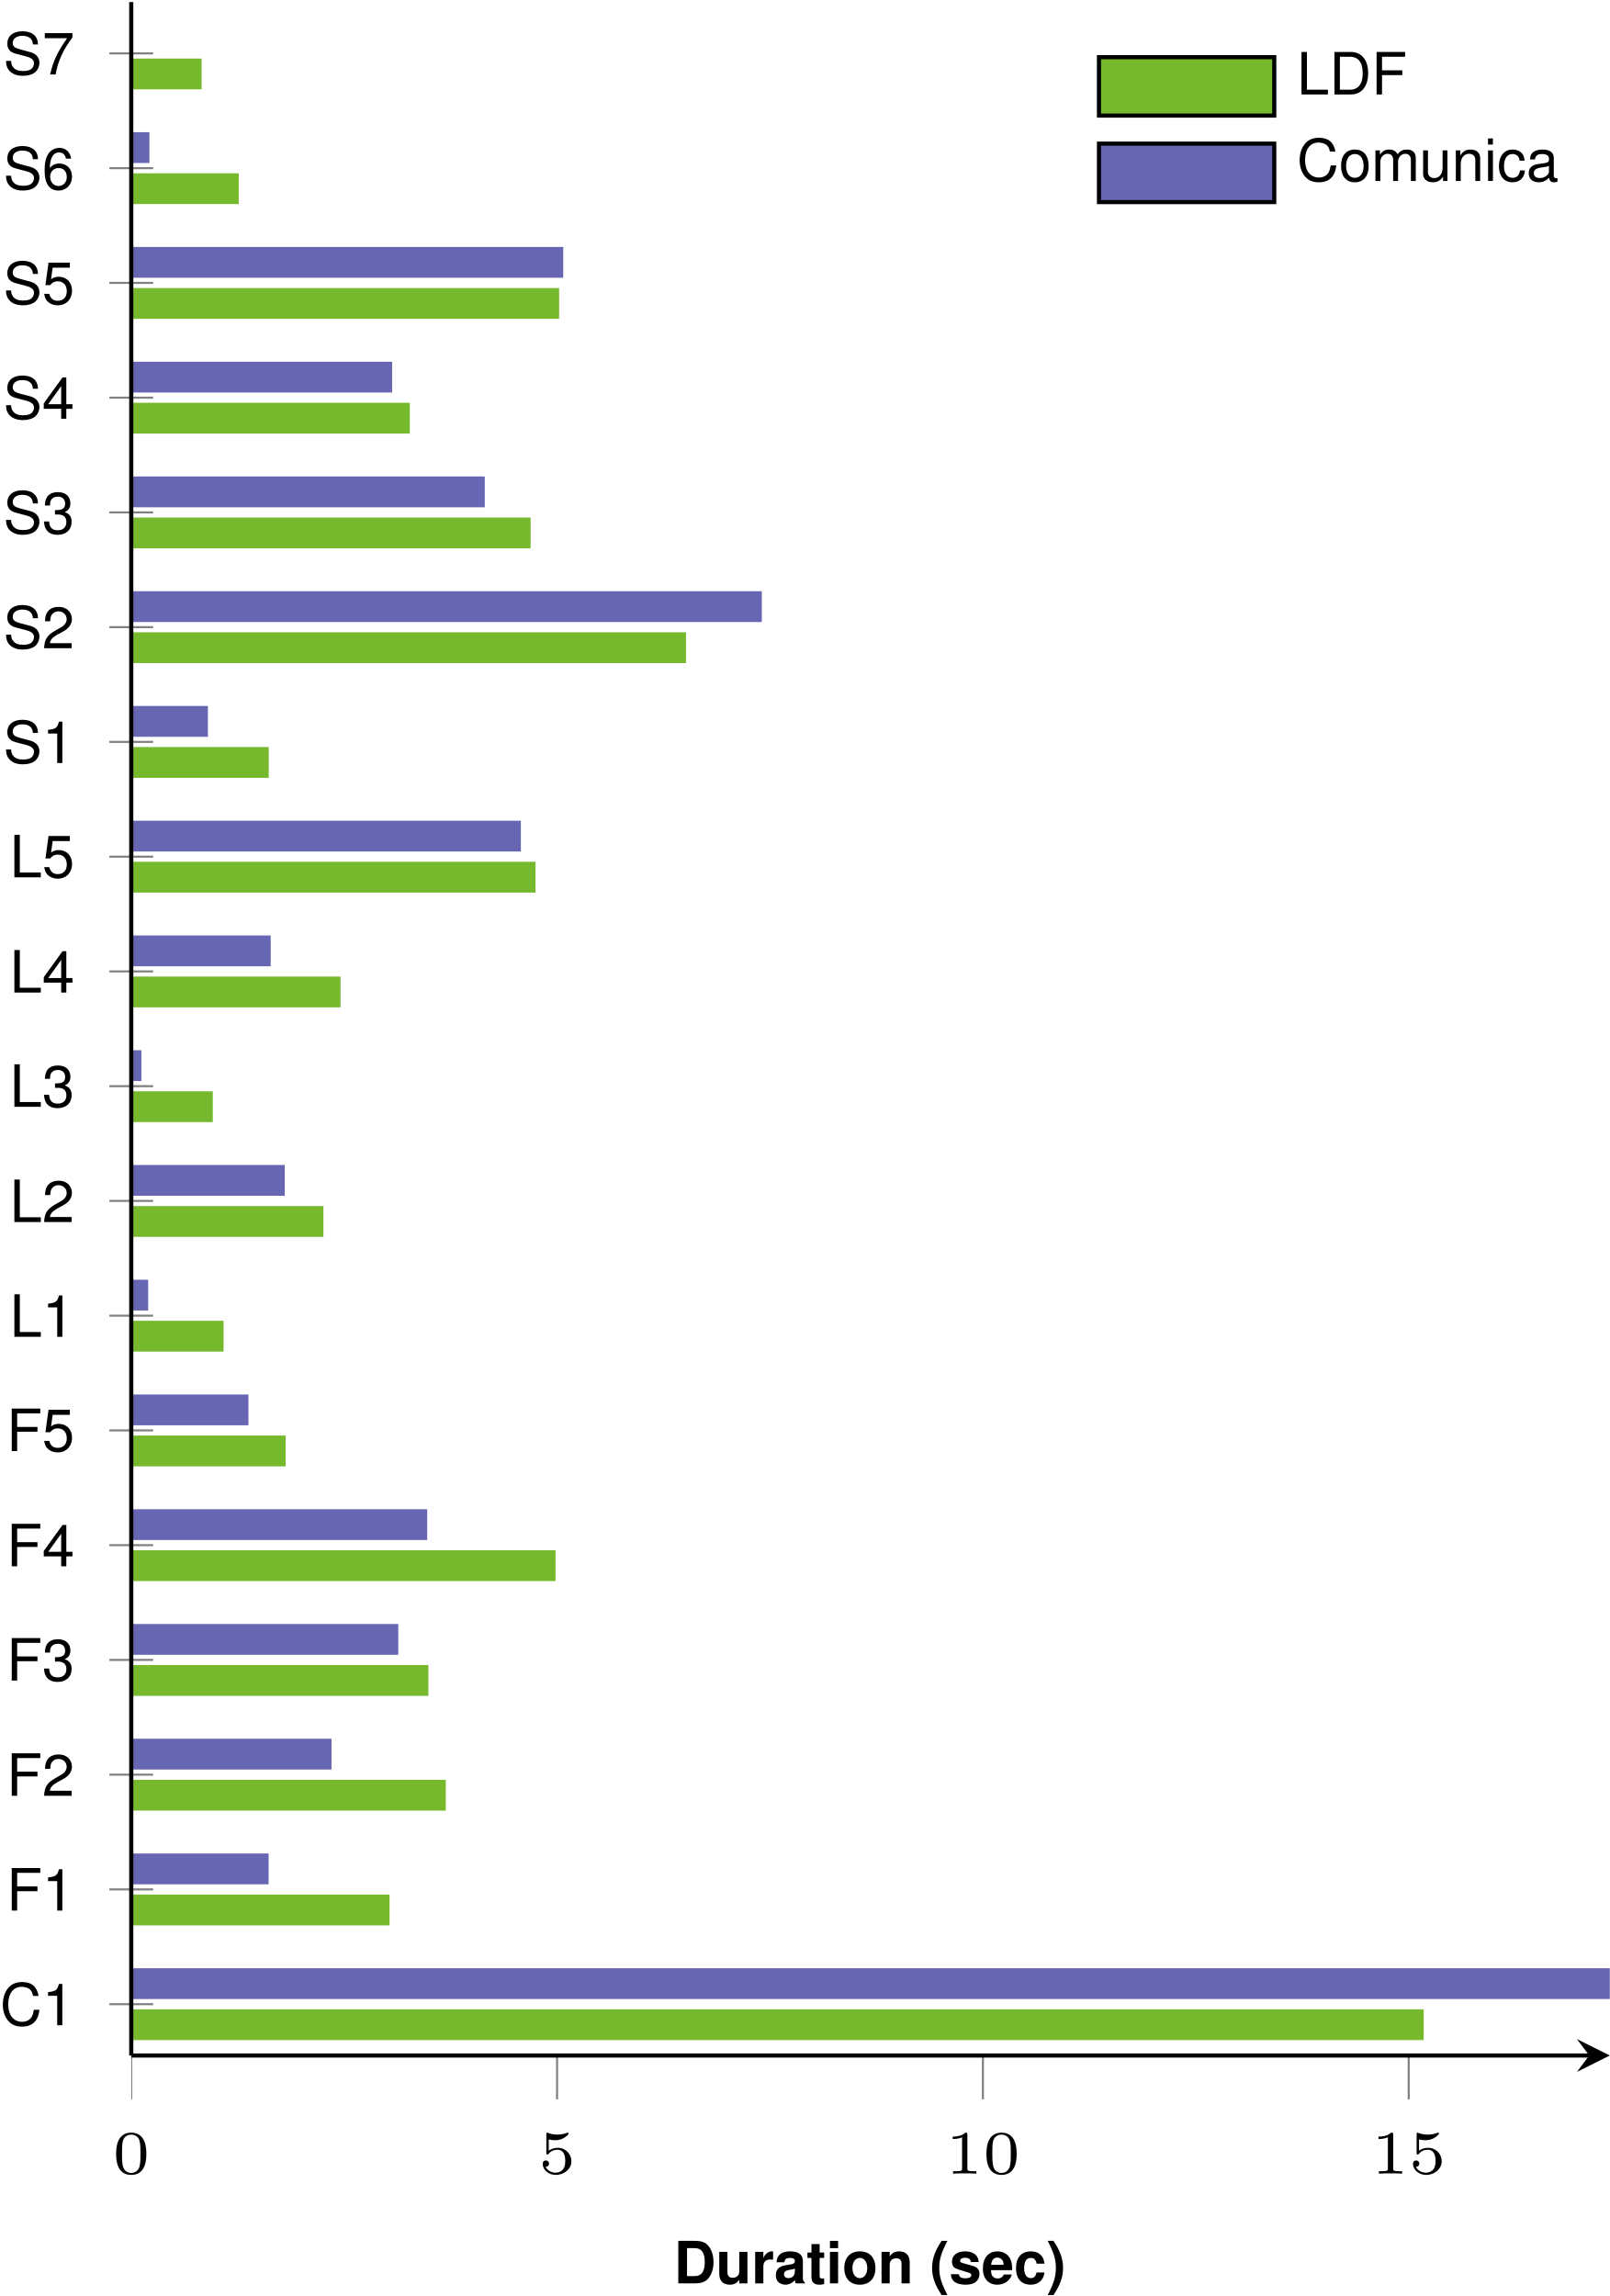
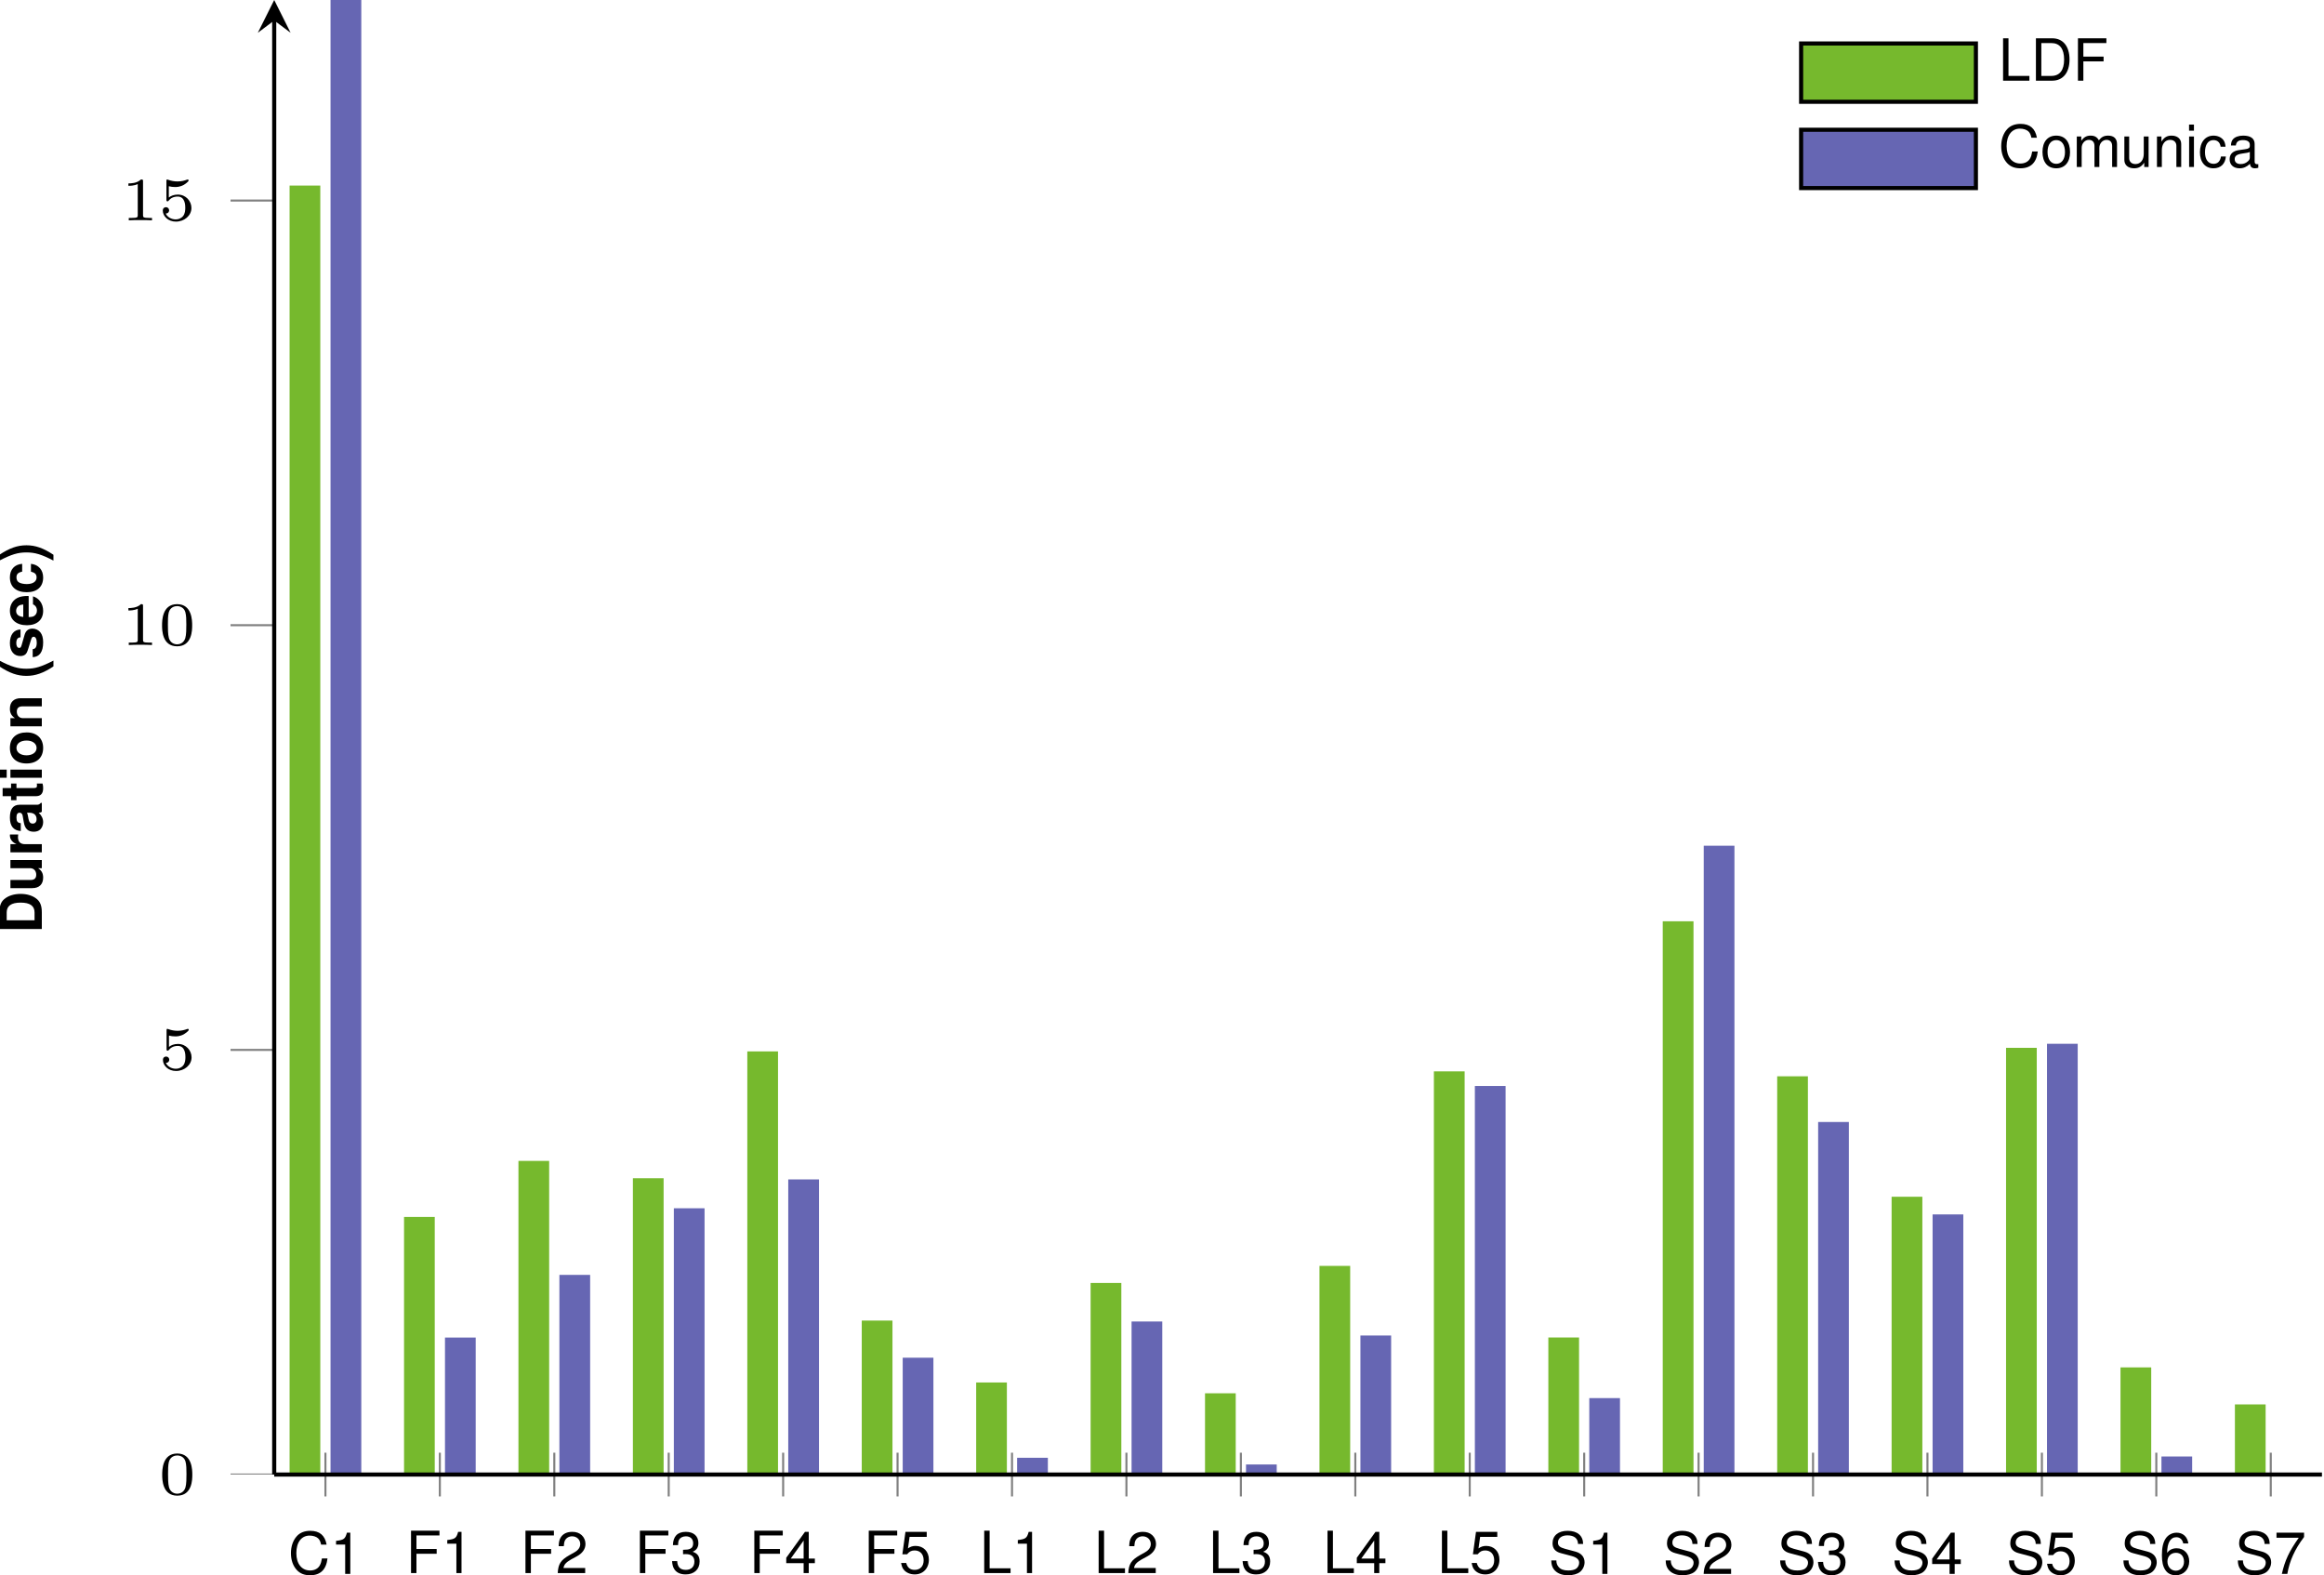
- <svg xmlns="http://www.w3.org/2000/svg" xmlns:xlink="http://www.w3.org/1999/xlink" height="222.79pt" version="1.1" viewBox="2.791 -15.196 156.201 222.79" width="156.201pt">
+ <svg xmlns="http://www.w3.org/2000/svg" xmlns:xlink="http://www.w3.org/1999/xlink" height="153.229pt" version="1.1" viewBox="2.864 -15.109 226.141 153.229" width="226.141pt">
  <defs>
    <clipPath id="clip1">
-       <path d="M15.527 326.02H158.992V-156.761H15.527" />
+       <path d="M29.547 270.086H228.805V-156.844H29.547" />
    </clipPath>
    <clipPath id="clip2">
-       <path d="M-126.207 184.258V-14.996H300.727V184.258" />
+       <path d="M-112.215 128.351V-15.109H370.567V128.351" />
    </clipPath>
+     <path d="M3.288 -1.907C3.288 -2.343 3.288 -3.975 1.823 -3.975S0.359 -2.343 0.359 -1.907C0.359 -1.476 0.359 0.126 1.823 0.126S3.288 -1.476 3.288 -1.907ZM1.823 -0.066C1.572 -0.066 1.166 -0.185 1.022 -0.681C0.927 -1.028 0.927 -1.614 0.927 -1.985C0.927 -2.385 0.927 -2.845 1.01 -3.168C1.16 -3.706 1.614 -3.784 1.823 -3.784C2.098 -3.784 2.493 -3.652 2.624 -3.198C2.714 -2.881 2.72 -2.445 2.72 -1.985C2.72 -1.602 2.72 -0.998 2.618 -0.664C2.451 -0.143 2.02 -0.066 1.823 -0.066Z" id="g2-48" />
+     <path d="M2.146 -3.796C2.146 -3.975 2.122 -3.975 1.943 -3.975C1.548 -3.593 0.938 -3.593 0.723 -3.593V-3.359C0.879 -3.359 1.273 -3.359 1.632 -3.527V-0.508C1.632 -0.311 1.632 -0.233 1.016 -0.233H0.759V0C1.088 -0.024 1.554 -0.024 1.889 -0.024S2.69 -0.024 3.019 0V-0.233H2.762C2.146 -0.233 2.146 -0.311 2.146 -0.508V-3.796Z" id="g2-49" />
+     <path d="M1.016 -3.318C1.213 -3.264 1.423 -3.24 1.626 -3.24C1.757 -3.24 2.092 -3.24 2.469 -3.449C2.57 -3.509 2.941 -3.754 2.941 -3.879C2.941 -3.957 2.881 -3.975 2.857 -3.975C2.839 -3.975 2.833 -3.975 2.768 -3.951C2.552 -3.868 2.248 -3.784 1.859 -3.784C1.566 -3.784 1.243 -3.838 0.974 -3.939C0.915 -3.963 0.891 -3.975 0.867 -3.975C0.783 -3.975 0.783 -3.909 0.783 -3.814V-2.02C0.783 -1.919 0.783 -1.847 0.891 -1.847C0.944 -1.847 0.962 -1.871 1.004 -1.919C1.154 -2.11 1.417 -2.313 1.883 -2.313C2.618 -2.313 2.618 -1.417 2.618 -1.225C2.618 -0.992 2.6 -0.658 2.403 -0.412C2.218 -0.185 1.943 -0.09 1.686 -0.09C1.273 -0.09 0.861 -0.317 0.717 -0.664C1.01 -0.669 1.046 -0.903 1.046 -0.974C1.046 -1.136 0.921 -1.279 0.735 -1.279C0.681 -1.279 0.43 -1.249 0.43 -0.95C0.43 -0.4 0.95 0.126 1.704 0.126C2.523 0.126 3.216 -0.454 3.216 -1.201C3.216 -1.883 2.666 -2.505 1.895 -2.505C1.506 -2.505 1.207 -2.379 1.016 -2.218V-3.318Z" id="g2-53" />
    <path d="M1.148 -4.124C0.498 -3.146 0.226 -2.365 0.226 -1.499C0.226 -0.628 0.498 0.153 1.148 1.131H1.714C1.115 -0.034 0.922 -0.668 0.922 -1.499C0.922 -2.325 1.115 -2.97 1.714 -4.124H1.148Z" id="g1-40" />
    <path d="M0.69 1.131C1.341 0.153 1.612 -0.628 1.612 -1.494C1.612 -2.365 1.341 -3.146 0.69 -4.124H0.124C0.724 -2.959 0.917 -2.325 0.917 -1.494C0.917 -0.668 0.724 -0.023 0.124 1.131H0.69Z" id="g1-41" />
    <path d="M0.436 0H2.048C2.676 0 3.072 -0.147 3.349 -0.481C3.677 -0.866 3.853 -1.426 3.853 -2.065C3.853 -2.699 3.677 -3.259 3.349 -3.649C3.072 -3.983 2.682 -4.124 2.048 -4.124H0.436V0ZM1.284 -0.707V-3.417H2.048C2.687 -3.417 3.004 -2.97 3.004 -2.059C3.004 -1.154 2.687 -0.707 2.048 -0.707H1.284Z" id="g1-68" />
    <path d="M2.965 -0.096C2.823 -0.226 2.783 -0.311 2.783 -0.47V-2.167C2.783 -2.789 2.359 -3.106 1.533 -3.106S0.277 -2.755 0.226 -2.048H0.99C1.03 -2.365 1.16 -2.467 1.55 -2.467C1.856 -2.467 2.008 -2.365 2.008 -2.161C2.008 -2.059 1.957 -1.969 1.873 -1.924C1.765 -1.867 1.765 -1.867 1.375 -1.805L1.058 -1.748C0.453 -1.646 0.158 -1.335 0.158 -0.786C0.158 -0.526 0.232 -0.311 0.373 -0.158C0.549 0.023 0.815 0.13 1.086 0.13C1.426 0.13 1.737 -0.017 2.014 -0.306C2.014 -0.147 2.031 -0.091 2.105 0H2.965V-0.096ZM2.008 -1.228C2.008 -0.769 1.782 -0.509 1.38 -0.509C1.115 -0.509 0.95 -0.651 0.95 -0.877C0.95 -1.115 1.075 -1.228 1.403 -1.296L1.675 -1.346C1.884 -1.386 1.918 -1.397 2.008 -1.443V-1.228Z" id="g1-97" />
    <path d="M2.953 -1.912C2.897 -2.659 2.399 -3.106 1.635 -3.106C0.724 -3.106 0.192 -2.506 0.192 -1.465C0.192 -0.458 0.718 0.13 1.624 0.13C2.365 0.13 2.88 -0.328 2.953 -1.058H2.195C2.093 -0.662 1.935 -0.509 1.629 -0.509C1.228 -0.509 0.984 -0.871 0.984 -1.465C0.984 -1.754 1.041 -2.025 1.137 -2.206C1.228 -2.376 1.403 -2.467 1.629 -2.467C1.952 -2.467 2.105 -2.314 2.195 -1.912H2.953Z" id="g1-99" />
    <path d="M2.965 -1.279C2.97 -1.346 2.97 -1.375 2.97 -1.414C2.97 -1.72 2.925 -2.003 2.851 -2.218C2.648 -2.772 2.155 -3.106 1.539 -3.106C0.662 -3.106 0.124 -2.472 0.124 -1.448C0.124 -0.47 0.656 0.13 1.522 0.13C2.206 0.13 2.761 -0.26 2.936 -0.86H2.155C2.059 -0.617 1.839 -0.475 1.55 -0.475C1.324 -0.475 1.143 -0.571 1.03 -0.741C0.956 -0.854 0.928 -0.99 0.917 -1.279H2.965ZM0.928 -1.805C0.979 -2.269 1.177 -2.501 1.528 -2.501C1.726 -2.501 1.907 -2.404 2.02 -2.246C2.093 -2.133 2.127 -2.014 2.144 -1.805H0.928Z" id="g1-101" />
    <path d="M1.171 -3.055H0.379V0H1.171V-3.055ZM1.171 -4.124H0.379V-3.417H1.171V-4.124Z" id="g1-105" />
    <path d="M0.356 -3.055V0H1.148V-1.833C1.148 -2.195 1.403 -2.433 1.788 -2.433C2.127 -2.433 2.297 -2.246 2.297 -1.884V0H3.089V-2.048C3.089 -2.721 2.716 -3.106 2.065 -3.106C1.652 -3.106 1.375 -2.953 1.148 -2.614V-3.055H0.356Z" id="g1-110" />
    <path d="M1.703 -3.106C0.769 -3.106 0.198 -2.489 0.198 -1.488C0.198 -0.481 0.769 0.13 1.709 0.13C2.636 0.13 3.219 -0.487 3.219 -1.465C3.219 -2.501 2.659 -3.106 1.703 -3.106ZM1.709 -2.467C2.144 -2.467 2.427 -2.076 2.427 -1.477C2.427 -0.905 2.133 -0.509 1.709 -0.509C1.279 -0.509 0.99 -0.905 0.99 -1.488S1.279 -2.467 1.709 -2.467Z" id="g1-111" />
    <path d="M0.356 -3.055V0H1.148V-1.624C1.148 -2.088 1.38 -2.32 1.844 -2.32C1.929 -2.32 1.986 -2.314 2.093 -2.297V-3.1C2.048 -3.106 2.02 -3.106 1.997 -3.106C1.635 -3.106 1.318 -2.868 1.148 -2.455V-3.055H0.356Z" id="g1-114" />
    <path d="M2.857 -2.071C2.846 -2.716 2.348 -3.106 1.528 -3.106C0.752 -3.106 0.272 -2.716 0.272 -2.088C0.272 -1.884 0.334 -1.709 0.441 -1.59C0.549 -1.482 0.645 -1.431 0.939 -1.335L1.884 -1.041C2.082 -0.979 2.15 -0.917 2.15 -0.792C2.15 -0.605 1.929 -0.492 1.561 -0.492C1.358 -0.492 1.194 -0.532 1.092 -0.6C1.007 -0.662 0.973 -0.724 0.939 -0.888H0.164C0.187 -0.221 0.679 0.13 1.607 0.13C2.031 0.13 2.354 0.04 2.58 -0.141S2.942 -0.605 2.942 -0.905C2.942 -1.301 2.744 -1.556 2.342 -1.675L1.341 -1.963C1.12 -2.031 1.064 -2.076 1.064 -2.201C1.064 -2.37 1.245 -2.484 1.522 -2.484C1.901 -2.484 2.088 -2.348 2.093 -2.071H2.857Z" id="g1-115" />
    <path d="M1.703 -2.993H1.262V-3.813H0.47V-2.993H0.079V-2.467H0.47V-0.588C0.47 -0.107 0.724 0.13 1.245 0.13C1.42 0.13 1.561 0.113 1.703 0.068V-0.487C1.624 -0.475 1.578 -0.47 1.522 -0.47C1.313 -0.47 1.262 -0.532 1.262 -0.803V-2.467H1.703V-2.993Z" id="g1-116" />
    <path d="M3.061 0V-3.055H2.269V-1.143C2.269 -0.781 2.014 -0.543 1.629 -0.543C1.29 -0.543 1.12 -0.724 1.12 -1.092V-3.055H0.328V-0.928C0.328 -0.255 0.702 0.13 1.352 0.13C1.765 0.13 2.042 -0.023 2.269 -0.362V0H3.061Z" id="g1-117" />
-     <path d="M3.288 -1.907C3.288 -2.343 3.288 -3.975 1.823 -3.975S0.359 -2.343 0.359 -1.907C0.359 -1.476 0.359 0.126 1.823 0.126S3.288 -1.476 3.288 -1.907ZM1.823 -0.066C1.572 -0.066 1.166 -0.185 1.022 -0.681C0.927 -1.028 0.927 -1.614 0.927 -1.985C0.927 -2.385 0.927 -2.845 1.01 -3.168C1.16 -3.706 1.614 -3.784 1.823 -3.784C2.098 -3.784 2.493 -3.652 2.624 -3.198C2.714 -2.881 2.72 -2.445 2.72 -1.985C2.72 -1.602 2.72 -0.998 2.618 -0.664C2.451 -0.143 2.02 -0.066 1.823 -0.066Z" id="g2-48" />
-     <path d="M2.146 -3.796C2.146 -3.975 2.122 -3.975 1.943 -3.975C1.548 -3.593 0.938 -3.593 0.723 -3.593V-3.359C0.879 -3.359 1.273 -3.359 1.632 -3.527V-0.508C1.632 -0.311 1.632 -0.233 1.016 -0.233H0.759V0C1.088 -0.024 1.554 -0.024 1.889 -0.024S2.69 -0.024 3.019 0V-0.233H2.762C2.146 -0.233 2.146 -0.311 2.146 -0.508V-3.796Z" id="g2-49" />
-     <path d="M1.016 -3.318C1.213 -3.264 1.423 -3.24 1.626 -3.24C1.757 -3.24 2.092 -3.24 2.469 -3.449C2.57 -3.509 2.941 -3.754 2.941 -3.879C2.941 -3.957 2.881 -3.975 2.857 -3.975C2.839 -3.975 2.833 -3.975 2.768 -3.951C2.552 -3.868 2.248 -3.784 1.859 -3.784C1.566 -3.784 1.243 -3.838 0.974 -3.939C0.915 -3.963 0.891 -3.975 0.867 -3.975C0.783 -3.975 0.783 -3.909 0.783 -3.814V-2.02C0.783 -1.919 0.783 -1.847 0.891 -1.847C0.944 -1.847 0.962 -1.871 1.004 -1.919C1.154 -2.11 1.417 -2.313 1.883 -2.313C2.618 -2.313 2.618 -1.417 2.618 -1.225C2.618 -0.992 2.6 -0.658 2.403 -0.412C2.218 -0.185 1.943 -0.09 1.686 -0.09C1.273 -0.09 0.861 -0.317 0.717 -0.664C1.01 -0.669 1.046 -0.903 1.046 -0.974C1.046 -1.136 0.921 -1.279 0.735 -1.279C0.681 -1.279 0.43 -1.249 0.43 -0.95C0.43 -0.4 0.95 0.126 1.704 0.126C2.523 0.126 3.216 -0.454 3.216 -1.201C3.216 -1.883 2.666 -2.505 1.895 -2.505C1.506 -2.505 1.207 -2.379 1.016 -2.218V-3.318Z" id="g2-53" />
    <path d="M1.465 -2.857V0H1.963V-4.011H1.635C1.46 -3.394 1.346 -3.31 0.577 -3.213V-2.857H1.465Z" id="g4-49" />
    <path d="M2.863 -0.492H0.752C0.803 -0.82 0.984 -1.03 1.477 -1.318L2.042 -1.624C2.602 -1.929 2.891 -2.342 2.891 -2.834C2.891 -3.168 2.755 -3.479 2.518 -3.694S1.986 -4.011 1.607 -4.011C1.098 -4.011 0.718 -3.83 0.498 -3.491C0.356 -3.276 0.294 -3.027 0.283 -2.619H0.781C0.798 -2.891 0.832 -3.055 0.9 -3.185C1.03 -3.428 1.29 -3.576 1.59 -3.576C2.042 -3.576 2.382 -3.253 2.382 -2.823C2.382 -2.506 2.195 -2.235 1.839 -2.031L1.318 -1.737C0.481 -1.262 0.238 -0.883 0.192 0H2.863V-0.492Z" id="g4-50" />
    <path d="M1.25 -1.839H1.313L1.522 -1.844C2.071 -1.844 2.354 -1.595 2.354 -1.115C2.354 -0.611 2.042 -0.311 1.522 -0.311C0.979 -0.311 0.713 -0.583 0.679 -1.165H0.181C0.204 -0.843 0.26 -0.634 0.356 -0.453C0.56 -0.068 0.956 0.13 1.505 0.13C2.331 0.13 2.863 -0.362 2.863 -1.12C2.863 -1.629 2.665 -1.912 2.184 -2.076C2.557 -2.223 2.744 -2.506 2.744 -2.908C2.744 -3.598 2.286 -4.011 1.522 -4.011C0.713 -4.011 0.283 -3.57 0.266 -2.716H0.764C0.769 -2.959 0.792 -3.095 0.854 -3.219C0.967 -3.44 1.216 -3.576 1.528 -3.576C1.969 -3.576 2.235 -3.315 2.235 -2.891C2.235 -2.608 2.133 -2.438 1.912 -2.348C1.776 -2.291 1.601 -2.269 1.25 -2.263V-1.839Z" id="g4-51" />
    <path d="M1.85 -0.962V0H2.348V-0.962H2.942V-1.409H2.348V-4.011H1.98L0.158 -1.488V-0.962H1.85ZM1.85 -1.409H0.594L1.85 -3.163V-1.409Z" id="g4-52" />
    <path d="M2.693 -4.011H0.622L0.322 -1.827H0.781C1.013 -2.105 1.205 -2.201 1.516 -2.201C2.054 -2.201 2.393 -1.833 2.393 -1.239C2.393 -0.662 2.059 -0.311 1.516 -0.311C1.081 -0.311 0.815 -0.532 0.696 -0.984H0.198C0.266 -0.656 0.322 -0.498 0.441 -0.351C0.668 -0.045 1.075 0.13 1.528 0.13C2.337 0.13 2.902 -0.458 2.902 -1.307C2.902 -2.099 2.376 -2.642 1.607 -2.642C1.324 -2.642 1.098 -2.568 0.866 -2.399L1.024 -3.519H2.693V-4.011Z" id="g4-53" />
    <path d="M2.817 -2.965C2.721 -3.621 2.291 -4.011 1.68 -4.011C1.239 -4.011 0.843 -3.796 0.605 -3.44C0.356 -3.049 0.243 -2.557 0.243 -1.827C0.243 -1.154 0.345 -0.724 0.583 -0.368C0.798 -0.045 1.148 0.13 1.59 0.13C2.354 0.13 2.902 -0.436 2.902 -1.222C2.902 -1.969 2.393 -2.495 1.675 -2.495C1.279 -2.495 0.967 -2.342 0.752 -2.048C0.758 -3.027 1.075 -3.57 1.646 -3.57C1.997 -3.57 2.24 -3.349 2.32 -2.965H2.817ZM1.612 -2.054C2.093 -2.054 2.393 -1.72 2.393 -1.182C2.393 -0.679 2.054 -0.311 1.595 -0.311C1.131 -0.311 0.781 -0.696 0.781 -1.211C0.781 -1.709 1.12 -2.054 1.612 -2.054Z" id="g4-54" />
    <path d="M2.942 -4.011H0.26V-3.519H2.427C1.471 -2.155 1.081 -1.318 0.781 0H1.313C1.533 -1.284 2.037 -2.387 2.942 -3.592V-4.011Z" id="g4-55" />
    <path d="M3.745 -2.846C3.581 -3.751 3.061 -4.192 2.155 -4.192C1.601 -4.192 1.154 -4.017 0.849 -3.677C0.475 -3.27 0.272 -2.682 0.272 -2.014C0.272 -1.335 0.481 -0.752 0.871 -0.351C1.188 -0.023 1.595 0.13 2.133 0.13C3.14 0.13 3.706 -0.413 3.83 -1.505H3.287C3.242 -1.222 3.185 -1.03 3.1 -0.866C2.931 -0.526 2.58 -0.334 2.139 -0.334C1.318 -0.334 0.798 -0.99 0.798 -2.02C0.798 -3.078 1.296 -3.728 2.093 -3.728C2.427 -3.728 2.738 -3.626 2.908 -3.468C3.061 -3.327 3.146 -3.151 3.208 -2.846H3.745Z" id="g4-67" />
    <path d="M0.504 0H2.093C3.134 0 3.774 -0.781 3.774 -2.065C3.774 -3.344 3.14 -4.124 2.093 -4.124H0.504V0ZM1.03 -0.464V-3.66H2.003C2.817 -3.66 3.247 -3.112 3.247 -2.059C3.247 -1.018 2.817 -0.464 2.003 -0.464H1.03Z" id="g4-68" />
    <path d="M1.035 -1.878H3.004V-2.342H1.035V-3.66H3.276V-4.124H0.509V0H1.035V-1.878Z" id="g4-70" />
    <path d="M0.979 -4.124H0.453V0H3.015V-0.464H0.979V-4.124Z" id="g4-76" />
    <path d="M3.372 -2.914C3.366 -3.723 2.812 -4.192 1.861 -4.192C0.956 -4.192 0.396 -3.728 0.396 -2.981C0.396 -2.478 0.662 -2.161 1.205 -2.02L2.229 -1.748C2.75 -1.612 2.987 -1.403 2.987 -1.081C2.987 -0.86 2.868 -0.634 2.693 -0.509C2.529 -0.396 2.269 -0.334 1.935 -0.334C1.488 -0.334 1.182 -0.441 0.984 -0.679C0.832 -0.86 0.764 -1.058 0.769 -1.313H0.272C0.277 -0.933 0.351 -0.685 0.515 -0.458C0.798 -0.074 1.273 0.13 1.901 0.13C2.393 0.13 2.795 0.017 3.061 -0.187C3.338 -0.407 3.513 -0.775 3.513 -1.131C3.513 -1.641 3.196 -2.014 2.636 -2.167L1.601 -2.444C1.103 -2.58 0.922 -2.738 0.922 -3.055C0.922 -3.474 1.29 -3.751 1.844 -3.751C2.501 -3.751 2.868 -3.451 2.874 -2.914H3.372Z" id="g4-83" />
    <path d="M3.027 -0.277C2.976 -0.266 2.953 -0.266 2.925 -0.266C2.761 -0.266 2.67 -0.351 2.67 -0.498V-2.24C2.67 -2.767 2.286 -3.049 1.556 -3.049C1.126 -3.049 0.769 -2.925 0.571 -2.704C0.436 -2.552 0.379 -2.382 0.368 -2.088H0.843C0.883 -2.45 1.098 -2.614 1.539 -2.614C1.963 -2.614 2.201 -2.455 2.201 -2.172V-2.048C2.201 -1.85 2.082 -1.765 1.709 -1.72C1.041 -1.635 0.939 -1.612 0.758 -1.539C0.413 -1.397 0.238 -1.131 0.238 -0.747C0.238 -0.209 0.611 0.13 1.211 0.13C1.584 0.13 1.884 0 2.218 -0.306C2.252 -0.006 2.399 0.13 2.704 0.13C2.8 0.13 2.874 0.119 3.027 0.079V-0.277ZM2.201 -0.933C2.201 -0.775 2.155 -0.679 2.014 -0.549C1.822 -0.373 1.59 -0.283 1.313 -0.283C0.945 -0.283 0.73 -0.458 0.73 -0.758C0.73 -1.069 0.939 -1.228 1.443 -1.301C1.941 -1.369 2.042 -1.392 2.201 -1.465V-0.933Z" id="g4-97" />
    <path d="M2.665 -1.969C2.642 -2.257 2.58 -2.444 2.467 -2.608C2.263 -2.885 1.907 -3.049 1.494 -3.049C0.696 -3.049 0.175 -2.416 0.175 -1.431C0.175 -0.475 0.685 0.13 1.488 0.13C2.195 0.13 2.642 -0.294 2.699 -1.018H2.223C2.144 -0.543 1.901 -0.306 1.499 -0.306C0.979 -0.306 0.668 -0.73 0.668 -1.431C0.668 -2.172 0.973 -2.614 1.488 -2.614C1.884 -2.614 2.133 -2.382 2.189 -1.969H2.665Z" id="g4-99" />
    <path d="M0.849 -2.965H0.379V0H0.849V-2.965ZM0.849 -4.124H0.373V-3.53H0.849V-4.124Z" id="g4-105" />
    <path d="M0.396 -2.965V0H0.871V-1.861C0.871 -2.291 1.182 -2.636 1.567 -2.636C1.918 -2.636 2.116 -2.421 2.116 -2.042V0H2.591V-1.861C2.591 -2.291 2.902 -2.636 3.287 -2.636C3.632 -2.636 3.836 -2.416 3.836 -2.042V0H4.311V-2.223C4.311 -2.755 4.005 -3.049 3.451 -3.049C3.055 -3.049 2.817 -2.931 2.54 -2.597C2.365 -2.914 2.127 -3.049 1.742 -3.049C1.346 -3.049 1.086 -2.902 0.832 -2.546V-2.965H0.396Z" id="g4-109" />
    <path d="M0.396 -2.965V0H0.871V-1.635C0.871 -2.24 1.188 -2.636 1.675 -2.636C2.048 -2.636 2.286 -2.41 2.286 -2.054V0H2.755V-2.24C2.755 -2.733 2.387 -3.049 1.816 -3.049C1.375 -3.049 1.092 -2.88 0.832 -2.467V-2.965H0.396Z" id="g4-110" />
    <path d="M1.539 -3.049C0.707 -3.049 0.204 -2.455 0.204 -1.46S0.702 0.13 1.544 0.13C2.376 0.13 2.885 -0.464 2.885 -1.437C2.885 -2.461 2.393 -3.049 1.539 -3.049ZM1.544 -2.614C2.076 -2.614 2.393 -2.178 2.393 -1.443C2.393 -0.747 2.065 -0.306 1.544 -0.306C1.018 -0.306 0.696 -0.741 0.696 -1.46C0.696 -2.172 1.018 -2.614 1.544 -2.614Z" id="g4-111" />
    <path d="M2.727 0V-2.965H2.257V-1.284C2.257 -0.679 1.941 -0.283 1.448 -0.283C1.075 -0.283 0.837 -0.509 0.837 -0.866V-2.965H0.368V-0.679C0.368 -0.187 0.735 0.13 1.313 0.13C1.748 0.13 2.025 -0.023 2.303 -0.413V0H2.727Z" id="g4-117" />
  </defs>
  <g id="page1">
-     <path d="M15.527 182.762H140.934V179.774H15.527ZM15.527 171.629H40.59V168.641H15.527ZM15.527 160.493H46.047V157.504H15.527ZM15.527 149.36H44.359V146.372H15.527ZM15.527 138.223H56.695V135.235H15.527ZM15.527 127.09H30.508V124.102H15.527ZM15.527 115.954H24.484V112.965H15.527ZM15.527 104.821H34.172V101.832H15.527ZM15.527 93.684H23.438V90.696H15.527ZM15.527 82.551H35.832V79.563H15.527ZM15.527 71.414H54.754V68.426H15.527ZM15.527 60.282H28.867V57.293H15.527ZM15.527 49.145H69.355V46.157H15.527ZM15.527 38.012H54.277V35.024H15.527ZM15.527 26.875H42.559V23.887H15.527ZM15.527 15.743H57.043V12.754H15.527ZM15.527 4.606H25.957V1.618H15.527ZM15.527 -6.527H22.355V-9.515H15.527Z" fill="#76b92d" />
-     <path d="M15.527 178.778H158.992V175.789H15.527ZM15.527 167.645H28.855V164.657H15.527ZM15.527 156.508H34.957V153.52H15.527ZM15.527 145.375H41.434V142.387H15.527ZM15.527 134.239H44.242V131.25H15.527ZM15.527 123.106H26.898V120.118H15.527ZM15.527 111.969H17.164V108.981H15.527ZM15.527 100.836H30.418V97.848H15.527ZM15.527 89.7H16.512V86.711H15.527ZM15.527 78.567H29.055V75.575H15.527ZM15.527 67.43H53.332V64.442H15.527ZM15.527 56.297H22.965V53.305H15.527ZM15.527 45.161H76.711V42.172H15.527ZM15.527 34.028H49.828V31.036H15.527ZM15.527 22.891H40.84V19.903H15.527ZM15.527 11.754H57.441V8.766H15.527ZM15.527 0.621H17.289V-2.367H15.527ZM15.527 -10.515H15.601V-13.504H15.527Z" fill="#6666b3" />
-     <path clip-path="url(#clip1)" d="M15.527 188.512V184.258M56.844 188.512V184.258M98.164 188.512V184.258M139.48 188.512V184.258" fill="none" stroke="#808080" stroke-miterlimit="10.037" stroke-width="0.2" />
-     <path clip-path="url(#clip2)" d="M13.402 179.278H17.652M13.402 168.141H17.652M13.402 157.008H17.652M13.402 145.871H17.652M13.402 134.739H17.652M13.402 123.602H17.652M13.402 112.469H17.652M13.402 101.332H17.652M13.402 90.2H17.652M13.402 79.063H17.652M13.402 67.93H17.652M13.402 56.793H17.652M13.402 45.661H17.652M13.402 34.524H17.652M13.402 23.391H17.652M13.402 12.254H17.652M13.402 1.121H17.652M13.402 -10.015H17.652" fill="none" stroke="#808080" stroke-miterlimit="10.037" stroke-width="0.2" />
-     <path d="M15.527 184.258H156.996" fill="none" stroke="#000000" stroke-miterlimit="10.037" stroke-width="0.4" />
-     <path d="M158.992 184.258L155.801 182.664L156.996 184.258L155.801 185.852" />
-     <path d="M15.527 184.258V-14.996" fill="none" stroke="#000000" stroke-miterlimit="10.037" stroke-width="0.4" />
-     <g transform="matrix(1 0 0 1 -17.718 42.9)">
-       <use x="31.42" xlink:href="#g2-48" y="152.818" />
+     <path d="M31.043 128.351H34.031V2.945H31.043ZM42.18 128.351H45.168V103.289H42.18ZM53.312 128.351H56.301V97.836H53.312ZM64.449 128.351H67.438V99.523H64.449ZM75.582 128.351H78.57V87.183H75.582ZM86.719 128.351H89.707V113.371H86.719ZM97.852 128.351H100.84V119.394H97.852ZM108.988 128.351H111.977V109.711H108.988ZM120.121 128.351H123.109V120.445H120.121ZM131.258 128.351H134.246V108.051H131.258ZM142.391 128.351H145.383V89.125H142.391ZM153.528 128.351H156.516V115.016H153.528ZM164.66 128.351H167.653V74.523H164.66ZM175.797 128.351H178.785V89.605H175.797ZM186.93 128.351H189.922V101.324H186.93ZM198.067 128.351H201.055V86.836H198.067ZM209.203 128.351H212.192V117.926H209.203ZM220.336 128.351H223.325V121.527H220.336Z" fill="#76b92d" />
+     <path d="M35.027 128.351H38.02V-15.109H35.027ZM46.164 128.351H49.152V115.023H46.164ZM57.297 128.351H60.289V108.926H57.297ZM68.434 128.351H71.422V102.445H68.434ZM79.566 128.351H82.559V99.637H79.566ZM90.703 128.351H93.691V116.984H90.703ZM101.836 128.351H104.828V126.719H101.836ZM112.973 128.351H115.961V113.461H112.973ZM124.109 128.351H127.098V127.371H124.109ZM135.242 128.351H138.231V114.824H135.242ZM146.379 128.351H149.367V90.547H146.379ZM157.512 128.351H160.5V120.914H157.512ZM168.649 128.351H171.637V67.172H168.649ZM179.782 128.351H182.77V94.051H179.782ZM190.918 128.351H193.907V103.043H190.918ZM202.051 128.351H205.039V86.441H202.051ZM213.188 128.351H216.176V126.594H213.188ZM224.321 128.351H227.309V128.277H224.321Z" fill="#6666b3" />
+     <path clip-path="url(#clip1)" d="M34.531 130.48V126.226M45.664 130.48V126.226M56.801 130.48V126.226M67.934 130.48V126.226M79.07 130.48V126.226M90.203 130.48V126.226M101.34 130.48V126.226M112.473 130.48V126.226M123.609 130.48V126.226M134.746 130.48V126.226M145.879 130.48V126.226M157.016 130.48V126.226M168.149 130.48V126.226M179.285 130.48V126.226M190.418 130.48V126.226M201.555 130.48V126.226M212.688 130.48V126.226M223.825 130.48V126.226" fill="none" stroke="#808080" stroke-miterlimit="10.037" stroke-width="0.2" />
+     <path clip-path="url(#clip2)" d="M25.297 128.351H29.547M25.297 87.035H29.547M25.297 45.719H29.547M25.297 4.402H29.547" fill="none" stroke="#808080" stroke-miterlimit="10.037" stroke-width="0.2" />
+     <path d="M29.547 128.351H228.805" fill="none" stroke="#000000" stroke-miterlimit="10.037" stroke-width="0.4" />
+     <path d="M29.547 128.351V-13.117" fill="none" stroke="#000000" stroke-miterlimit="10.037" stroke-width="0.4" />
+     <path d="M29.547 -15.109L27.953 -11.922L29.547 -13.117L31.141 -11.922" />
+     <g transform="matrix(1 0 0 1 -33.541 22.578)">
+       <use x="64.443" xlink:href="#g4-67" y="115.44" />
+       <use x="68.528" xlink:href="#g4-49" y="115.44" />
    </g>
-     <g transform="matrix(1 0 0 1 23.5994 42.9)">
-       <use x="31.42" xlink:href="#g2-53" y="152.818" />
+     <g transform="matrix(1 0 0 1 -22.091 22.496)">
+       <use x="64.443" xlink:href="#g4-70" y="115.44" />
+       <use x="67.9" xlink:href="#g4-49" y="115.44" />
    </g>
-     <g transform="matrix(1 0 0 1 63.0904 42.9)">
-       <use x="31.42" xlink:href="#g2-49" y="152.818" />
-       <use x="35.059" xlink:href="#g2-48" y="152.818" />
+     <g transform="matrix(1 0 0 1 -10.9561 22.496)">
+       <use x="64.443" xlink:href="#g4-70" y="115.44" />
+       <use x="67.9" xlink:href="#g4-50" y="115.44" />
    </g>
-     <g transform="matrix(1 0 0 1 104.407 42.9)">
-       <use x="31.42" xlink:href="#g2-49" y="152.818" />
-       <use x="35.059" xlink:href="#g2-53" y="152.818" />
+     <g transform="matrix(1 0 0 1 0.1787 22.496)">
+       <use x="64.443" xlink:href="#g4-70" y="115.44" />
+       <use x="67.9" xlink:href="#g4-51" y="115.44" />
    </g>
-     <g transform="matrix(1 0 0 1 -28.6286 28.504)">
-       <use x="31.42" xlink:href="#g4-67" y="152.818" />
-       <use x="35.504" xlink:href="#g4-49" y="152.818" />
+     <g transform="matrix(1 0 0 1 11.3135 22.496)">
+       <use x="64.443" xlink:href="#g4-70" y="115.44" />
+       <use x="67.9" xlink:href="#g4-52" y="115.44" />
    </g>
-     <g transform="matrix(1 0 0 1 -27.9983 17.375)">
-       <use x="31.42" xlink:href="#g4-70" y="152.818" />
-       <use x="34.876" xlink:href="#g4-49" y="152.818" />
+     <g transform="matrix(1 0 0 1 22.4484 22.496)">
+       <use x="64.443" xlink:href="#g4-70" y="115.44" />
+       <use x="67.9" xlink:href="#g4-53" y="115.44" />
    </g>
-     <g transform="matrix(1 0 0 1 -27.9983 6.24)">
-       <use x="31.42" xlink:href="#g4-70" y="152.818" />
-       <use x="34.876" xlink:href="#g4-50" y="152.818" />
+     <g transform="matrix(1 0 0 1 33.7394 22.496)">
+       <use x="64.443" xlink:href="#g4-76" y="115.44" />
+       <use x="67.588" xlink:href="#g4-49" y="115.44" />
    </g>
-     <g transform="matrix(1 0 0 1 -27.9983 -4.941)">
-       <use x="31.42" xlink:href="#g4-70" y="152.818" />
-       <use x="34.876" xlink:href="#g4-51" y="152.818" />
+     <g transform="matrix(1 0 0 1 44.874 22.496)">
+       <use x="64.443" xlink:href="#g4-76" y="115.44" />
+       <use x="67.588" xlink:href="#g4-50" y="115.44" />
    </g>
-     <g transform="matrix(1 0 0 1 -27.9983 -16.029)">
-       <use x="31.42" xlink:href="#g4-70" y="152.818" />
-       <use x="34.876" xlink:href="#g4-52" y="152.818" />
+     <g transform="matrix(1 0 0 1 56.009 22.496)">
+       <use x="64.443" xlink:href="#g4-76" y="115.44" />
+       <use x="67.588" xlink:href="#g4-51" y="115.44" />
    </g>
-     <g transform="matrix(1 0 0 1 -27.9983 -27.211)">
-       <use x="31.42" xlink:href="#g4-70" y="152.818" />
-       <use x="34.876" xlink:href="#g4-53" y="152.818" />
+     <g transform="matrix(1 0 0 1 67.144 22.496)">
+       <use x="64.443" xlink:href="#g4-76" y="115.44" />
+       <use x="67.588" xlink:href="#g4-52" y="115.44" />
    </g>
-     <g transform="matrix(1 0 0 1 -27.6859 -38.299)">
-       <use x="31.42" xlink:href="#g4-76" y="152.818" />
-       <use x="34.565" xlink:href="#g4-49" y="152.818" />
+     <g transform="matrix(1 0 0 1 78.279 22.496)">
+       <use x="64.443" xlink:href="#g4-76" y="115.44" />
+       <use x="67.588" xlink:href="#g4-53" y="115.44" />
    </g>
-     <g transform="matrix(1 0 0 1 -27.6859 -49.434)">
-       <use x="31.42" xlink:href="#g4-76" y="152.818" />
-       <use x="34.565" xlink:href="#g4-50" y="152.818" />
+     <g transform="matrix(1 0 0 1 89.098 22.578)">
+       <use x="64.443" xlink:href="#g4-83" y="115.44" />
+       <use x="68.216" xlink:href="#g4-49" y="115.44" />
    </g>
-     <g transform="matrix(1 0 0 1 -27.6859 -60.6155)">
-       <use x="31.42" xlink:href="#g4-76" y="152.818" />
-       <use x="34.565" xlink:href="#g4-51" y="152.818" />
+     <g transform="matrix(1 0 0 1 100.233 22.578)">
+       <use x="64.443" xlink:href="#g4-83" y="115.44" />
+       <use x="68.216" xlink:href="#g4-50" y="115.44" />
    </g>
-     <g transform="matrix(1 0 0 1 -27.6859 -71.7035)">
-       <use x="31.42" xlink:href="#g4-76" y="152.818" />
-       <use x="34.565" xlink:href="#g4-52" y="152.818" />
+     <g transform="matrix(1 0 0 1 111.368 22.578)">
+       <use x="64.443" xlink:href="#g4-83" y="115.44" />
+       <use x="68.216" xlink:href="#g4-51" y="115.44" />
    </g>
-     <g transform="matrix(1 0 0 1 -27.6859 -82.8852)">
-       <use x="31.42" xlink:href="#g4-76" y="152.818" />
-       <use x="34.565" xlink:href="#g4-53" y="152.818" />
+     <g transform="matrix(1 0 0 1 122.503 22.578)">
+       <use x="64.443" xlink:href="#g4-83" y="115.44" />
+       <use x="68.216" xlink:href="#g4-52" y="115.44" />
    </g>
-     <g transform="matrix(1 0 0 1 -28.3163 -93.9789)">
-       <use x="31.42" xlink:href="#g4-83" y="152.818" />
-       <use x="35.193" xlink:href="#g4-49" y="152.818" />
+     <g transform="matrix(1 0 0 1 133.638 22.578)">
+       <use x="64.443" xlink:href="#g4-83" y="115.44" />
+       <use x="68.216" xlink:href="#g4-53" y="115.44" />
    </g>
-     <g transform="matrix(1 0 0 1 -28.3163 -105.114)">
-       <use x="31.42" xlink:href="#g4-83" y="152.818" />
-       <use x="35.193" xlink:href="#g4-50" y="152.818" />
+     <g transform="matrix(1 0 0 1 144.773 22.578)">
+       <use x="64.443" xlink:href="#g4-83" y="115.44" />
+       <use x="68.216" xlink:href="#g4-54" y="115.44" />
    </g>
-     <g transform="matrix(1 0 0 1 -28.3163 -116.249)">
-       <use x="31.42" xlink:href="#g4-83" y="152.818" />
-       <use x="35.193" xlink:href="#g4-51" y="152.818" />
+     <g transform="matrix(1 0 0 1 155.907 22.578)">
+       <use x="64.443" xlink:href="#g4-83" y="115.44" />
+       <use x="68.216" xlink:href="#g4-55" y="115.44" />
    </g>
-     <g transform="matrix(1 0 0 1 -28.3163 -127.383)">
-       <use x="31.42" xlink:href="#g4-83" y="152.818" />
-       <use x="35.193" xlink:href="#g4-52" y="152.818" />
+     <g transform="matrix(1 0 0 1 -46.154 14.839)">
+       <use x="64.443" xlink:href="#g2-48" y="115.44" />
    </g>
-     <g transform="matrix(1 0 0 1 -28.3163 -138.518)">
-       <use x="31.42" xlink:href="#g4-83" y="152.818" />
-       <use x="35.193" xlink:href="#g4-53" y="152.818" />
+     <g transform="matrix(1 0 0 1 -46.154 -26.4783)">
+       <use x="64.443" xlink:href="#g2-53" y="115.44" />
    </g>
-     <g transform="matrix(1 0 0 1 -28.3163 -149.653)">
-       <use x="31.42" xlink:href="#g4-83" y="152.818" />
-       <use x="35.193" xlink:href="#g4-54" y="152.818" />
+     <g transform="matrix(1 0 0 1 -49.807 -67.7957)">
+       <use x="64.443" xlink:href="#g2-49" y="115.44" />
+       <use x="68.082" xlink:href="#g2-48" y="115.44" />
    </g>
-     <g transform="matrix(1 0 0 1 -28.3163 -160.788)">
-       <use x="31.42" xlink:href="#g4-83" y="152.818" />
-       <use x="35.193" xlink:href="#g4-55" y="152.818" />
+     <g transform="matrix(1 0 0 1 -49.807 -109.113)">
+       <use x="64.443" xlink:href="#g2-49" y="115.44" />
+       <use x="68.082" xlink:href="#g2-53" y="115.44" />
    </g>
-     <g transform="matrix(1 0 0 1 36.7508 53.55)">
-       <use x="31.42" xlink:href="#g1-68" y="152.818" />
-       <use x="35.504" xlink:href="#g1-117" y="152.818" />
-       <use x="38.961" xlink:href="#g1-114" y="152.818" />
-       <use x="41.162" xlink:href="#g1-97" y="152.818" />
-       <use x="44.307" xlink:href="#g1-116" y="152.818" />
-       <use x="46.191" xlink:href="#g1-105" y="152.818" />
-       <use x="47.764" xlink:href="#g1-111" y="152.818" />
-       <use x="51.221" xlink:href="#g1-110" y="152.818" />
-       <use x="56.256" xlink:href="#g1-40" y="152.818" />
-       <use x="58.14" xlink:href="#g1-115" y="152.818" />
-       <use x="61.285" xlink:href="#g1-101" y="152.818" />
-       <use x="64.431" xlink:href="#g1-99" y="152.818" />
-       <use x="67.576" xlink:href="#g1-41" y="152.818" />
+     <g transform="matrix(0 -1 1 0 -108.507 140.154)">
+       <use x="64.443" xlink:href="#g1-68" y="115.44" />
+       <use x="68.528" xlink:href="#g1-117" y="115.44" />
+       <use x="71.984" xlink:href="#g1-114" y="115.44" />
+       <use x="74.185" xlink:href="#g1-97" y="115.44" />
+       <use x="77.331" xlink:href="#g1-116" y="115.44" />
+       <use x="79.215" xlink:href="#g1-105" y="115.44" />
+       <use x="80.787" xlink:href="#g1-111" y="115.44" />
+       <use x="84.244" xlink:href="#g1-110" y="115.44" />
+       <use x="89.279" xlink:href="#g1-40" y="115.44" />
+       <use x="91.163" xlink:href="#g1-115" y="115.44" />
+       <use x="94.309" xlink:href="#g1-101" y="115.44" />
+       <use x="97.454" xlink:href="#g1-99" y="115.44" />
+       <use x="100.6" xlink:href="#g1-41" y="115.44" />
    </g>
-     <path d="M109.426 -3.98V-9.648H126.434V-3.98ZM126.434 -9.648" fill="#76b92d" />
-     <path d="M109.426 -3.98V-9.648H126.434V-3.98ZM126.434 -9.648" fill="none" stroke="#000000" stroke-miterlimit="10.037" stroke-width="0.4" />
-     <g transform="matrix(1 0 0 1 79.7989 -150.455)">
-       <use x="48.826" xlink:href="#g4-76" y="144.425" />
-       <use x="51.972" xlink:href="#g4-68" y="144.425" />
-       <use x="56.056" xlink:href="#g4-70" y="144.425" />
+     <path d="M178.125 -5.207V-10.879H195.132V-5.207ZM195.132 -10.879" fill="#76b92d" />
+     <path d="M178.125 -5.207V-10.879H195.133V-5.207ZM195.133 -10.879" fill="none" stroke="#000000" stroke-miterlimit="10.037" stroke-width="0.4" />
+     <g transform="matrix(1 0 0 1 115.474 -114.305)">
+       <use x="81.85" xlink:href="#g4-76" y="107.046" />
+       <use x="84.995" xlink:href="#g4-68" y="107.046" />
+       <use x="89.08" xlink:href="#g4-70" y="107.046" />
    </g>
-     <path d="M109.426 4.414V-1.258H126.434V4.414ZM126.434 -1.258" fill="#6666b3" />
-     <path d="M109.426 4.414V-1.258H126.434V4.414ZM126.434 -1.258" fill="none" stroke="#000000" stroke-miterlimit="10.037" stroke-width="0.4" />
-     <g transform="matrix(1 0 0 1 79.7989 -150.455)">
-       <use x="48.826" xlink:href="#g4-67" y="152.818" />
-       <use x="52.911" xlink:href="#g4-111" y="152.818" />
-       <use x="56.056" xlink:href="#g4-109" y="152.818" />
-       <use x="60.712" xlink:href="#g4-117" y="152.818" />
-       <use x="63.858" xlink:href="#g4-110" y="152.818" />
-       <use x="67.003" xlink:href="#g4-105" y="152.818" />
-       <use x="68.259" xlink:href="#g4-99" y="152.818" />
-       <use x="71.088" xlink:href="#g4-97" y="152.818" />
+     <path d="M178.125 3.188V-2.484H195.132V3.188ZM195.132 -2.484" fill="#6666b3" />
+     <path d="M178.125 3.188V-2.484H195.133V3.188ZM195.133 -2.484" fill="none" stroke="#000000" stroke-miterlimit="10.037" stroke-width="0.4" />
+     <g transform="matrix(1 0 0 1 115.474 -114.305)">
+       <use x="81.85" xlink:href="#g4-67" y="115.44" />
+       <use x="85.934" xlink:href="#g4-111" y="115.44" />
+       <use x="89.08" xlink:href="#g4-109" y="115.44" />
+       <use x="93.736" xlink:href="#g4-117" y="115.44" />
+       <use x="96.881" xlink:href="#g4-110" y="115.44" />
+       <use x="100.027" xlink:href="#g4-105" y="115.44" />
+       <use x="101.283" xlink:href="#g4-99" y="115.44" />
+       <use x="104.111" xlink:href="#g4-97" y="115.44" />
    </g>
  </g>
</svg>
